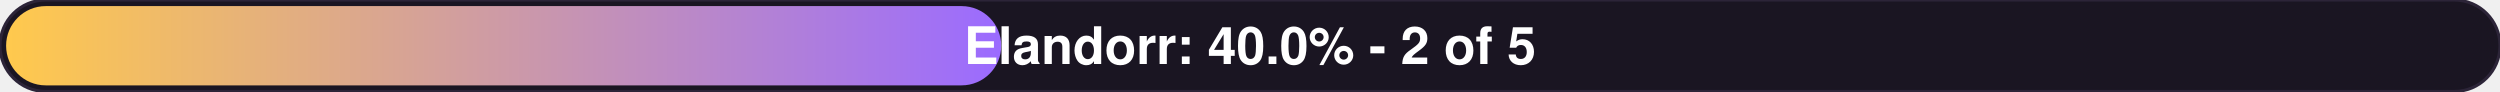
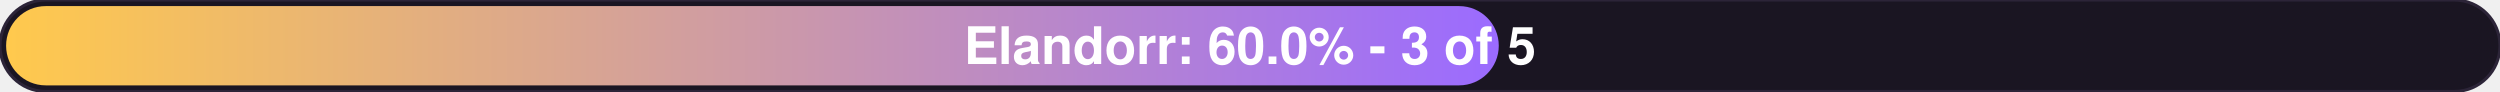
<svg xmlns="http://www.w3.org/2000/svg" width="820" height="30" viewBox="0 0 820 30">
  <defs>
    <linearGradient id="g" x1="0" x2="1">
      <stop offset="0" stop-color="#ffc94d" />
      <stop offset="1" stop-color="#9b6bff" />
    </linearGradient>
  </defs>
  <rect x="0" y="0" width="820" height="30" rx="15.0" fill="#1a1522" stroke="#2c2438" />
-   <rect x="2" y="2" width="326.4" height="26" rx="13.0" fill="url(#g)" />
-   <text x="410.0" y="21.0" text-anchor="middle" font-family="Segoe UI, Helvetica, Arial, sans-serif" font-size="17" font-weight="700" fill="#ffffff">Elandorr: 40.0%  -  2 of 5</text>
+   <rect x="2" y="2" width="489.6" height="26" rx="13.0" fill="url(#g)" />
+   <text x="410.0" y="21.0" text-anchor="middle" font-family="Segoe UI, Helvetica, Arial, sans-serif" font-size="17" font-weight="700" fill="#ffffff">Elandorr: 60.0%  -  3 of 5</text>
</svg>
